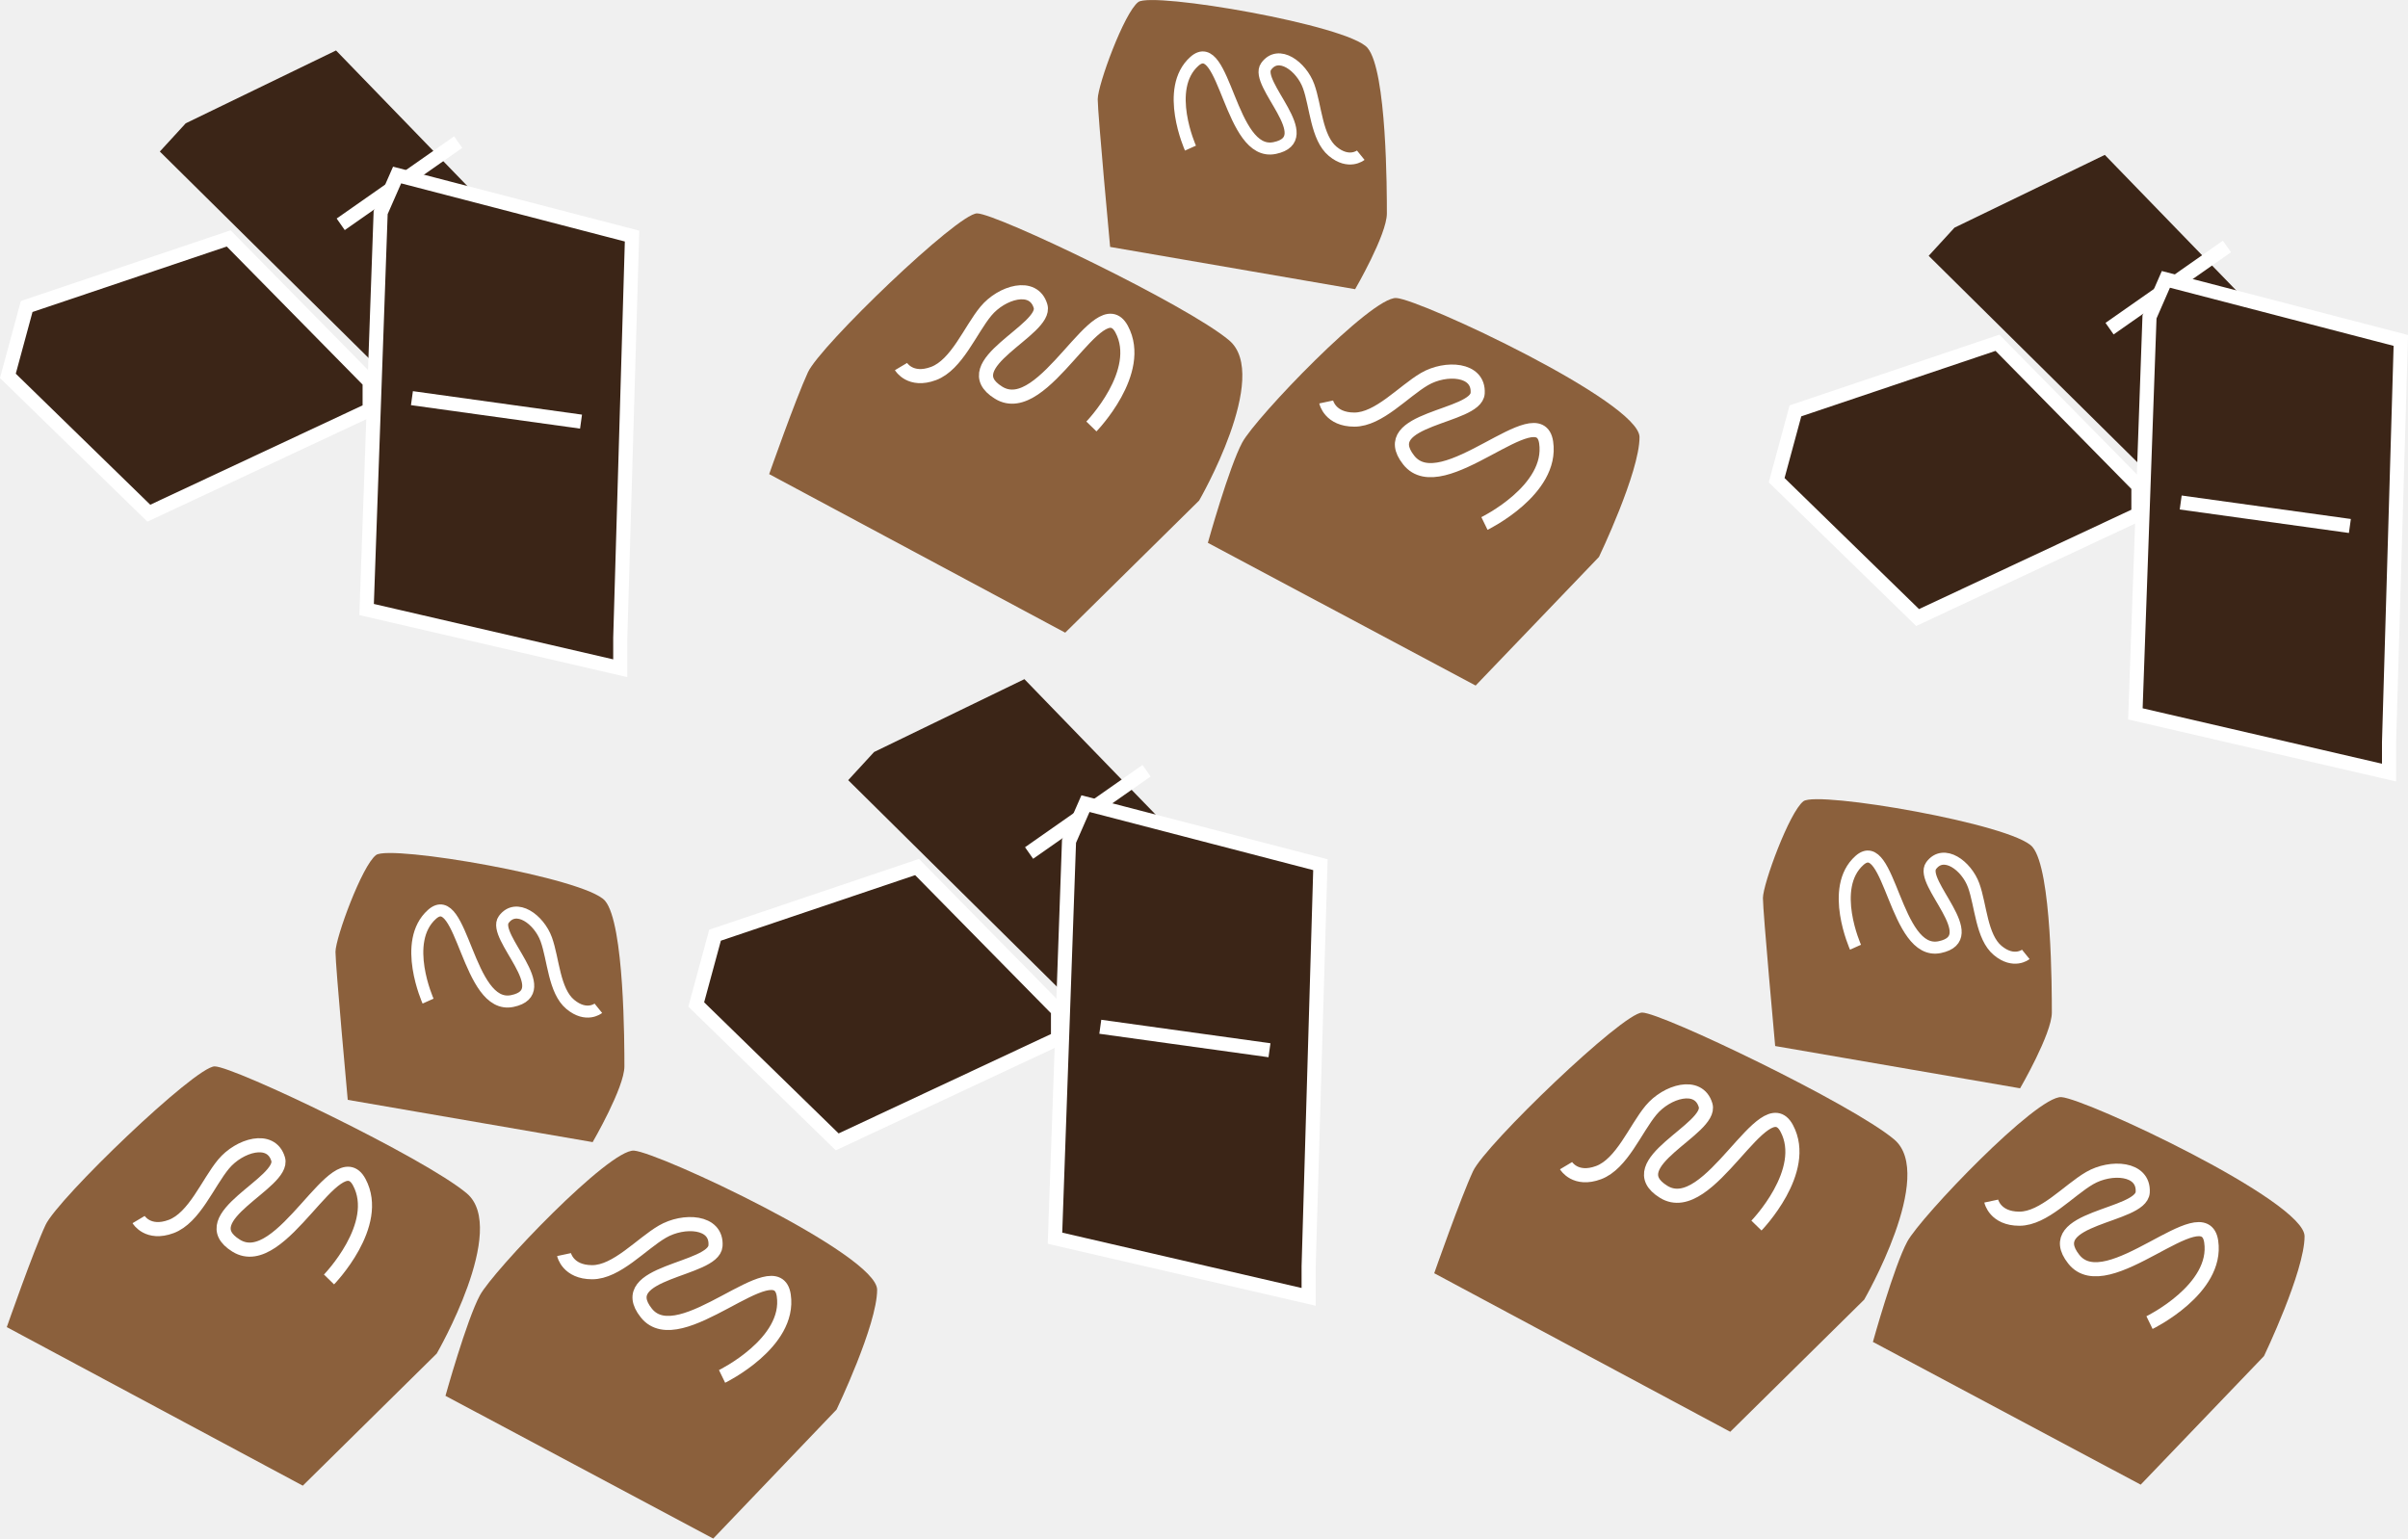
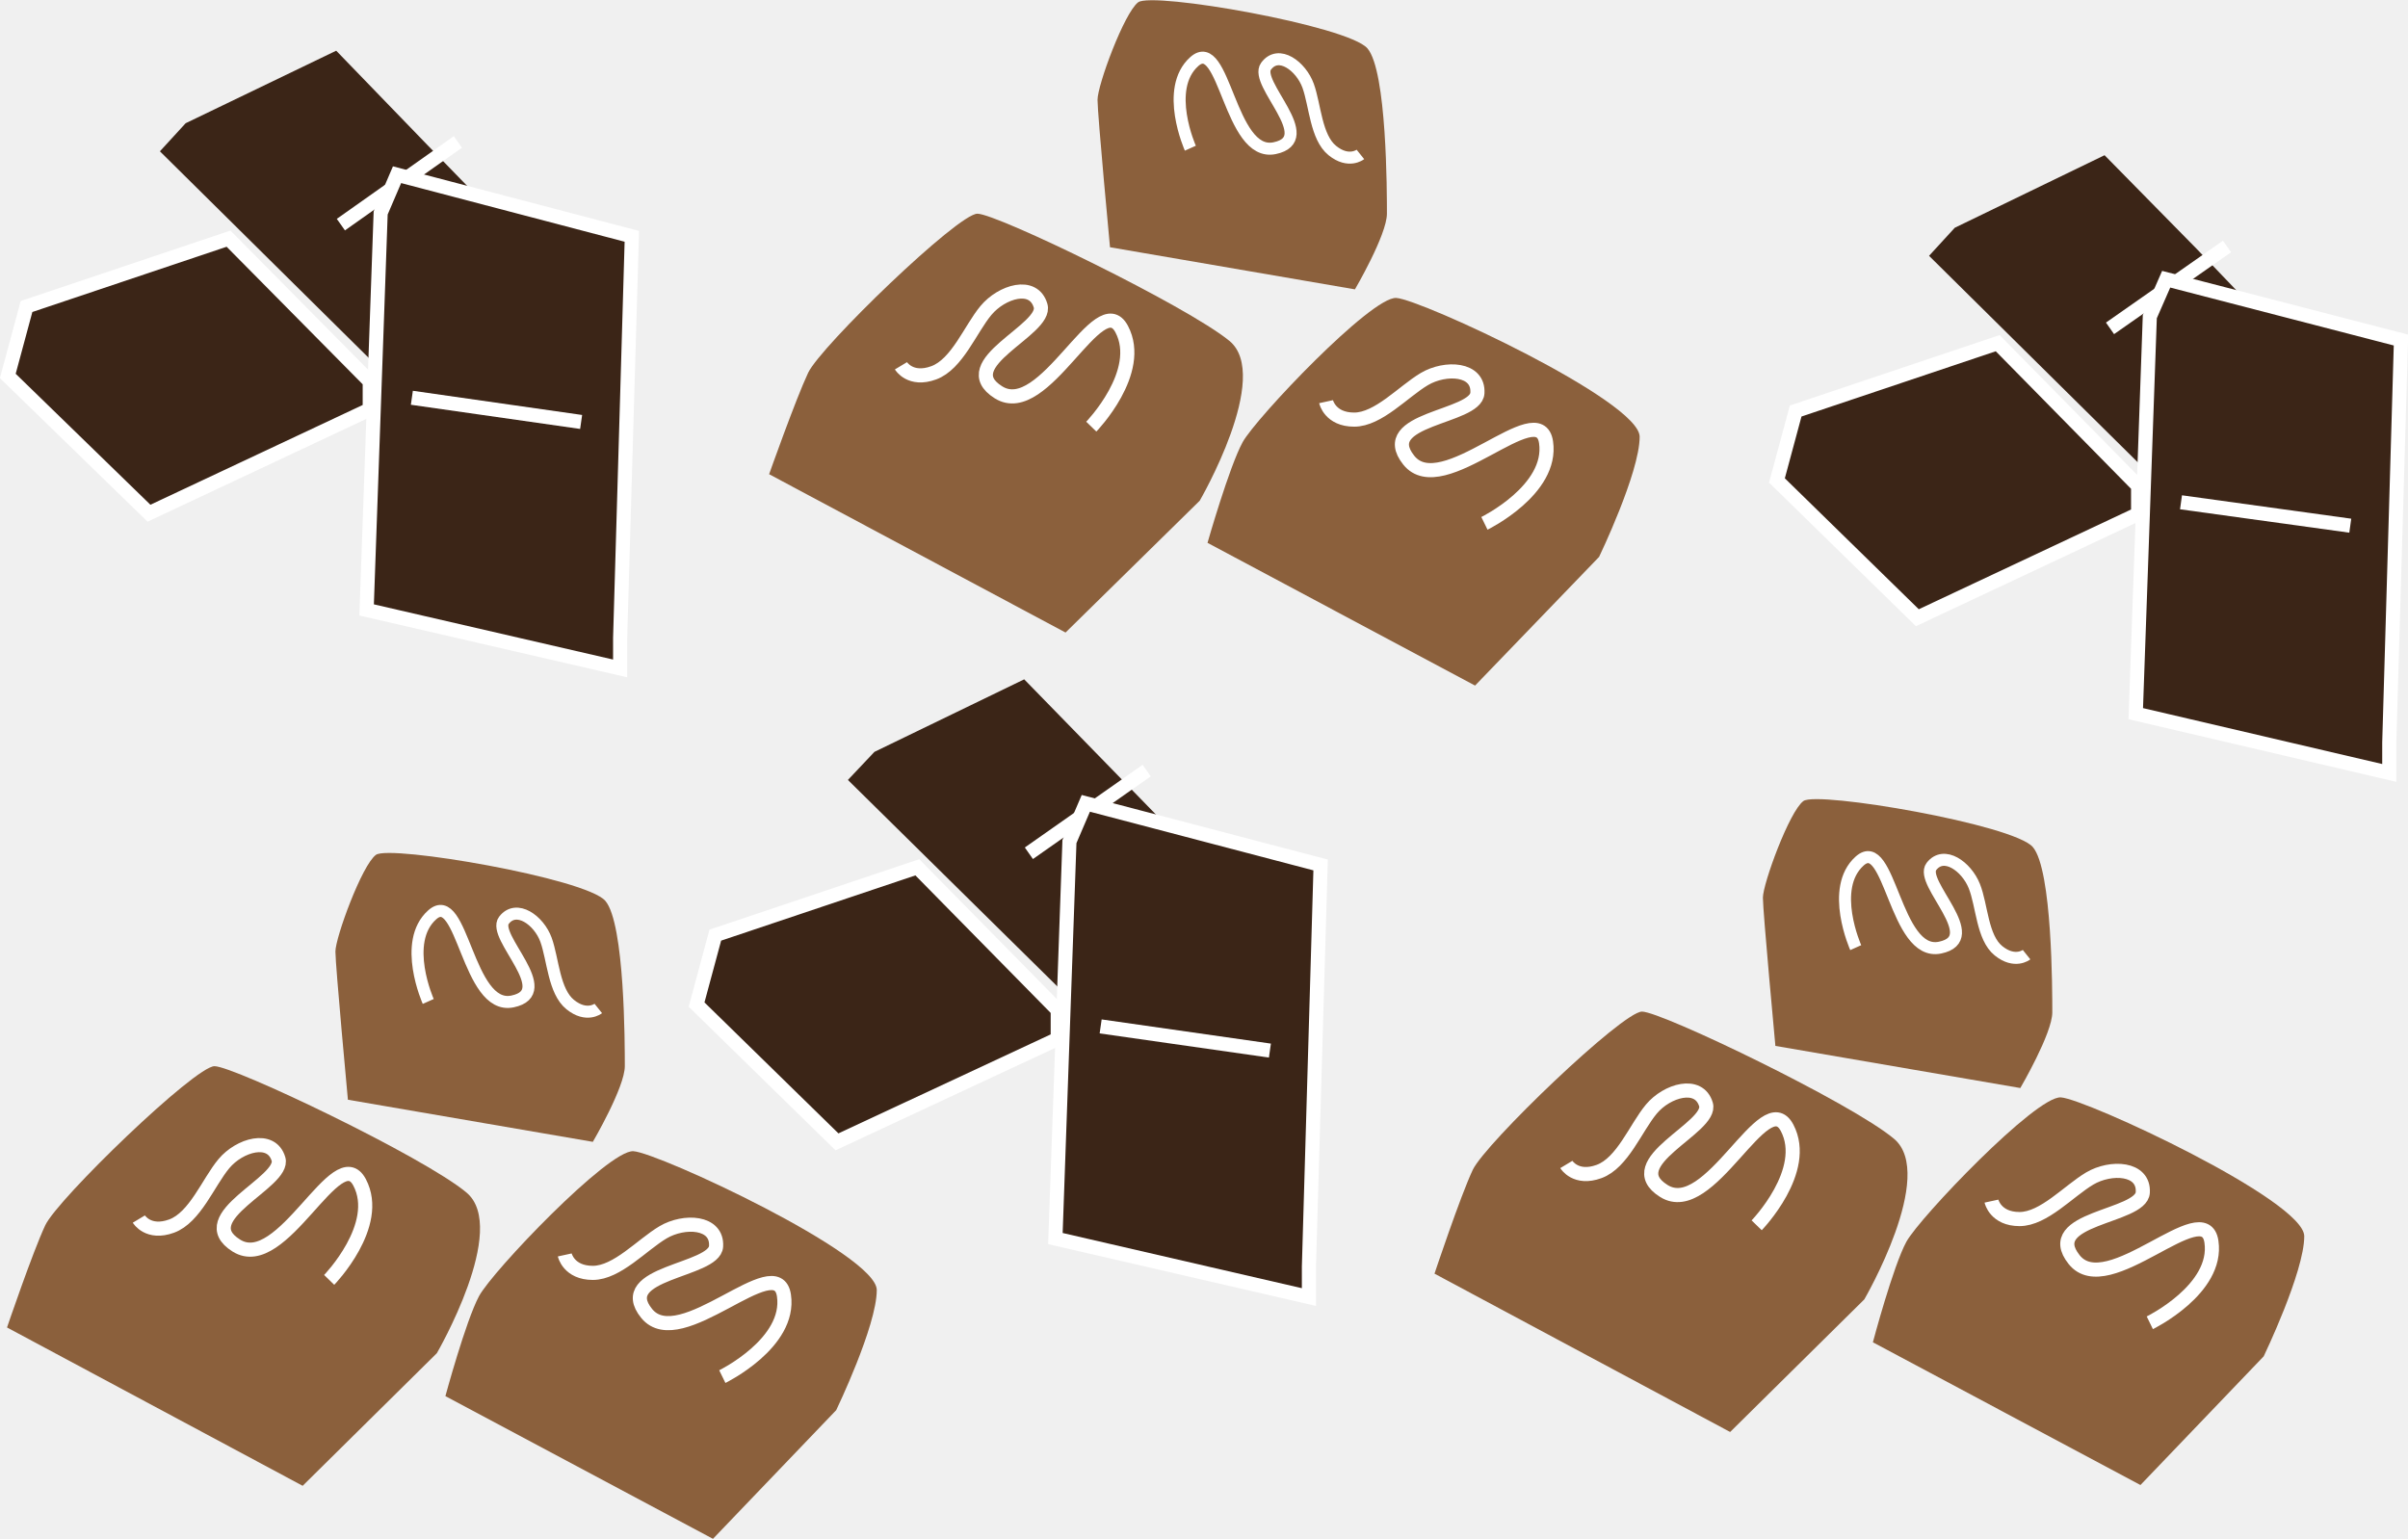
- <svg xmlns="http://www.w3.org/2000/svg" id="Layer_1" data-name="Layer 1" viewBox="0 0 308.71 197.26">
-   <defs>
-     <style>.cls-1,.cls-3{fill:#3b2517;}.cls-2,.cls-5{fill:none;}.cls-2,.cls-3,.cls-5{stroke:#fff;stroke-miterlimit:10;}.cls-2,.cls-3{stroke-width:1.81px;}.cls-4{fill:#8b603c;}.cls-5{stroke-width:1.54px;}</style>
-   </defs>
-   <polygon class="cls-1" points="131.33 87.08 112.06 96.42 108.74 100.03 137.05 128.04 150 106.35 143.05 99.18 131.33 87.08" />
-   <line class="cls-2" x1="131.93" y1="109.37" x2="146.99" y2="98.82" />
-   <polygon class="cls-3" points="139.16 103.04 137.05 107.86 135.25 158.76 167.77 166.28 167.77 162.37 169.28 110.87 139.16 103.04" />
-   <line class="cls-3" x1="141.06" y1="131.65" x2="162.75" y2="134.66" />
-   <polygon class="cls-3" points="117.57 111.17 135.64 129.54 135.64 133.16 107.33 146.41 89.26 128.79 91.67 119.91 117.57 111.17" />
-   <polygon class="cls-1" points="269.84 19.86 250.57 29.19 247.26 32.8 275.57 60.81 288.52 39.13 281.56 31.95 269.84 19.86" />
-   <line class="cls-2" x1="270.45" y1="42.14" x2="285.5" y2="31.6" />
-   <polygon class="cls-3" points="277.67 35.82 275.57 40.63 273.76 91.53 306.28 99.06 306.28 95.15 307.79 43.65 277.67 35.82" />
-   <line class="cls-3" x1="279.57" y1="64.43" x2="301.26" y2="67.44" />
-   <polygon class="cls-3" points="256.08 43.95 274.15 62.32 274.15 65.93 245.84 79.18 227.77 61.57 230.18 52.68 256.08 43.95" />
-   <polygon class="cls-1" points="43.08 6.47 23.81 15.81 20.49 19.43 48.8 47.43 61.75 25.75 54.8 18.57 43.08 6.47" />
-   <line class="cls-2" x1="43.68" y1="28.76" x2="58.74" y2="18.22" />
-   <polygon class="cls-3" points="50.91 22.44 48.8 27.25 47 78.15 79.52 85.68 79.52 81.77 81.03 30.27 50.91 22.44" />
-   <line class="cls-3" x1="52.81" y1="51.05" x2="74.49" y2="54.06" />
-   <polygon class="cls-3" points="29.32 30.57 47.39 48.94 47.39 52.55 19.08 65.8 1.01 48.19 3.42 39.3 29.32 30.57" />
-   <path class="cls-4" d="M9.14,180.43l37.95,20.33,17.17-16.94s9.26-16,3.84-20.55S38.27,147,35.79,147s-20.1,16.94-21.68,20.33S9.14,180.43,9.14,180.43Z" transform="translate(-8.27 -10.27)" />
-   <path class="cls-4" d="M52.85,151.29l31.4,5.42s4.07-7,4.07-9.71,0-18.3-2.48-21.23-27.56-7.23-29.36-5.87-5.2,10.62-5.2,12.42S52.85,151.29,52.85,151.29Z" transform="translate(-8.27 -10.27)" />
-   <path class="cls-4" d="M65.38,189.24l34.33,18.3L115.52,191s5.2-10.84,5.2-15.36-28-17.62-31.17-17.84S71.49,173.2,69.79,176.36,65.38,189.24,65.38,189.24Z" transform="translate(-8.27 -10.27)" />
-   <path class="cls-2" d="M100.84,186.75s8.81-4.29,7.91-10.39S95.42,184,91.13,178.62,99.78,173.2,100,170s-4.1-3.39-6.81-1.81-5.87,5.2-9,5.2-3.61-2.26-3.61-2.26" transform="translate(-8.27 -10.27)" />
-   <path class="cls-2" d="M50.45,174.32s6.81-7,3.88-12.47-9.9,11.77-15.78,8.14,6.27-8.05,5.38-11.09-5-1.78-7,.63-3.74,6.89-6.72,8-4.17-.89-4.17-.89" transform="translate(-8.27 -10.27)" />
-   <path class="cls-5" d="M63.15,138.63s-3.42-7.62.5-11.12,4.53,12.31,10.3,11.11-2.7-8.28-1.1-10.45,4.53,0,5.45,2.54,1,6.61,3.08,8.34,3.6.5,3.6.5" transform="translate(-8.27 -10.27)" />
-   <path class="cls-4" d="M192.14,173.52l37.95,20.33,17.17-16.94s9.26-16,3.84-20.55-29.82-16.26-32.3-16.26-20.1,16.94-21.68,20.33S192.14,173.52,192.14,173.52Z" transform="translate(-8.27 -10.27)" />
-   <path class="cls-4" d="M235.85,144.39l31.4,5.42s4.07-7,4.07-9.71,0-18.3-2.48-21.23-27.56-7.23-29.36-5.87-5.2,10.62-5.2,12.42S235.85,144.39,235.85,144.39Z" transform="translate(-8.27 -10.27)" />
-   <path class="cls-4" d="M248.38,182.33l34.33,18.3,15.81-16.49s5.2-10.84,5.2-15.36-28-17.62-31.17-17.84-18.05,15.36-19.76,18.52S248.38,182.33,248.38,182.33Z" transform="translate(-8.27 -10.27)" />
-   <path class="cls-2" d="M283.84,179.85s8.81-4.29,7.91-10.39-13.33,7.68-17.62,2.26,8.65-5.42,8.84-8.58-4.1-3.39-6.81-1.81-5.87,5.2-9,5.2-3.61-2.26-3.61-2.26" transform="translate(-8.27 -10.27)" />
-   <path class="cls-2" d="M233.45,167.41s6.81-7,3.88-12.47-9.9,11.77-15.78,8.14,6.27-8.05,5.38-11.09-5-1.78-7,.63-3.74,6.89-6.72,8-4.17-.89-4.17-.89" transform="translate(-8.27 -10.27)" />
-   <path class="cls-5" d="M246.15,131.72s-3.42-7.62.5-11.12,4.53,12.31,10.3,11.11-2.7-8.28-1.1-10.45,4.53,0,5.45,2.54,1,6.61,3.08,8.34,3.6.5,3.6.5" transform="translate(-8.27 -10.27)" />
-   <path class="cls-4" d="M106.88,71.06l37.95,20.33L162,74.45s9.26-16,3.84-20.55S136,37.63,133.53,37.63,113.43,54.58,111.85,58,106.88,71.06,106.88,71.06Z" transform="translate(-8.27 -10.27)" />
-   <path class="cls-4" d="M150.59,41.93,182,47.35s4.07-7,4.07-9.71,0-18.3-2.48-21.23S156,9.18,154.2,10.53,149,21.15,149,23,150.59,41.93,150.59,41.93Z" transform="translate(-8.27 -10.27)" />
-   <path class="cls-4" d="M163.12,79.87l34.33,18.3,15.81-16.49s5.2-10.84,5.2-15.36-28-17.62-31.17-17.84S169.23,63.84,167.53,67,163.12,79.87,163.12,79.87Z" transform="translate(-8.27 -10.27)" />
-   <path class="cls-2" d="M198.58,77.39s8.81-4.29,7.91-10.39-13.33,7.68-17.62,2.26,8.65-5.42,8.84-8.58-4.1-3.39-6.81-1.81-5.87,5.2-9,5.2-3.61-2.26-3.61-2.26" transform="translate(-8.27 -10.27)" />
-   <path class="cls-2" d="M148.19,64.95s6.81-7,3.88-12.47-9.9,11.77-15.78,8.14,6.27-8.05,5.38-11.09-5-1.78-7,.63-3.74,6.89-6.72,8-4.17-.89-4.17-.89" transform="translate(-8.27 -10.27)" />
-   <path class="cls-5" d="M160.89,29.26s-3.42-7.62.5-11.12,4.53,12.31,10.3,11.11S169,21,170.59,18.79s4.53,0,5.45,2.54,1,6.61,3.08,8.34,3.6.5,3.6.5" transform="translate(-8.27 -10.27)" />
+ <svg xmlns="http://www.w3.org/2000/svg" id="Layer_1" data-name="Layer 1" viewBox="0 0 308.7 197.3">
+   <polygon points="131.3 87.1 112.1 96.4 108.7 100 137.1 128 150 106.3 143.1 99.2 131.3 87.1" fill="#3b2517" />
+   <line x1="131.9" y1="109.4" x2="147" y2="98.8" fill="none" stroke="#fff" stroke-miterlimit="10" stroke-width="1.81" />
+   <polygon points="139.2 103 137.1 107.9 135.3 158.8 167.8 166.3 167.8 162.4 169.3 110.9 139.2 103" fill="#3b2517" stroke="#fff" stroke-miterlimit="10" stroke-width="1.81" />
+   <line x1="141.1" y1="131.6" x2="162.8" y2="134.7" fill="none" stroke="#fff" stroke-miterlimit="10" stroke-width="1.81" />
+   <polygon points="117.6 111.2 135.6 129.5 135.6 133.2 107.3 146.4 89.3 128.8 91.7 119.9 117.6 111.2" fill="#3b2517" stroke="#fff" stroke-miterlimit="10" stroke-width="1.81" />
+   <polygon points="269.8 19.9 250.6 29.2 247.3 32.8 275.6 60.8 288.5 39.1 281.6 31.9 269.8 19.9" fill="#3b2517" />
+   <line x1="270.5" y1="42.1" x2="285.5" y2="31.6" fill="none" stroke="#fff" stroke-miterlimit="10" stroke-width="1.81" />
+   <polygon points="277.7 35.8 275.6 40.6 273.8 91.5 306.3 99.1 306.3 95.2 307.8 43.6 277.7 35.8" fill="#3b2517" stroke="#fff" stroke-miterlimit="10" stroke-width="1.81" />
+   <line x1="279.6" y1="64.4" x2="301.3" y2="67.4" fill="none" stroke="#fff" stroke-miterlimit="10" stroke-width="1.81" />
+   <polygon points="256.1 44 274.1 62.3 274.1 65.9 245.8 79.2 227.8 61.6 230.2 52.7 256.1 44" fill="#3b2517" stroke="#fff" stroke-miterlimit="10" stroke-width="1.81" />
+   <polygon points="43.1 6.5 23.8 15.8 20.5 19.4 48.8 47.4 61.8 25.8 54.8 18.6 43.1 6.5" fill="#3b2517" />
+   <line x1="43.7" y1="28.8" x2="58.7" y2="18.2" fill="none" stroke="#fff" stroke-miterlimit="10" stroke-width="1.81" />
+   <polygon points="50.9 22.4 48.8 27.3 47 78.2 79.5 85.7 79.5 81.8 81 30.3 50.9 22.4" fill="#3b2517" stroke="#fff" stroke-miterlimit="10" stroke-width="1.81" />
+   <line x1="52.8" y1="51" x2="74.5" y2="54.1" fill="none" stroke="#fff" stroke-miterlimit="10" stroke-width="1.81" />
+   <polygon points="29.3 30.6 47.4 48.9 47.4 52.5 19.1 65.8 1 48.2 3.4 39.3 29.3 30.6" fill="#3b2517" stroke="#fff" stroke-miterlimit="10" stroke-width="1.81" />
+   <path d="M.9,170.2l37.9,20.3L56,173.5s9.3-16,3.8-20.6S30,136.7,27.5,136.7,7.4,153.7,5.8,157.1.9,170.2.9,170.2Z" fill="#8b603c" />
+   <path d="M44.6,141,76,146.4s4.1-7,4.1-9.7,0-18.3-2.5-21.2-27.6-7.2-29.4-5.9S43,120.2,43,122,44.6,141,44.6,141Z" fill="#8b603c" />
+   <path d="M57.1,179l34.3,18.3,15.8-16.5s5.2-10.8,5.2-15.4-28-17.6-31.2-17.8-18.1,15.4-19.8,18.6S57.1,179,57.1,179Z" fill="#8b603c" />
+   <path d="M92.6,176.5s8.8-4.3,7.9-10.4-13.3,7.6-17.6,2.3,8.7-5.4,8.9-8.6-4.1-3.4-6.8-1.8-5.9,5.2-9,5.2-3.6-2.3-3.6-2.3" fill="none" stroke="#fff" stroke-miterlimit="10" stroke-width="1.81" />
+   <path d="M42.2,164.1s6.8-7,3.9-12.5-9.9,11.8-15.8,8.1,6.3-8.1,5.4-11.1-5-1.8-7,.6-3.7,6.9-6.7,8-4.2-.9-4.2-.9" fill="none" stroke="#fff" stroke-miterlimit="10" stroke-width="1.81" />
+   <path d="M54.9,128.4s-3.4-7.6.5-11.1,4.5,12.3,10.3,11.1-2.7-8.3-1.1-10.4,4.5,0,5.4,2.5,1,6.6,3.1,8.3,3.6.5,3.6.5" fill="none" stroke="#fff" stroke-miterlimit="10" stroke-width="1.54" />
+   <path d="M183.9,163.3l37.9,20.3L239,166.6s9.3-16,3.8-20.6-29.8-16.3-32.3-16.3-20.1,16.9-21.7,20.3S183.9,163.3,183.9,163.3Z" fill="#8b603c" />
+   <path d="M227.6,134.1l31.4,5.4s4.1-7,4.1-9.7,0-18.3-2.5-21.2-27.6-7.2-29.4-5.9-5.2,10.6-5.2,12.4S227.6,134.1,227.6,134.1Z" fill="#8b603c" />
+   <path d="M240.1,172.1l34.3,18.3,15.8-16.5s5.2-10.8,5.2-15.4-28-17.6-31.2-17.8-18.1,15.4-19.8,18.5S240.1,172.1,240.1,172.1Z" fill="#8b603c" />
+   <path d="M275.6,169.6s8.8-4.3,7.9-10.4-13.3,7.7-17.6,2.3,8.6-5.4,8.8-8.6-4.1-3.4-6.8-1.8-5.9,5.2-9,5.2-3.6-2.3-3.6-2.3" fill="none" stroke="#fff" stroke-miterlimit="10" stroke-width="1.81" />
+   <path d="M225.2,157.1s6.8-7,3.9-12.5-9.9,11.8-15.8,8.1,6.3-8.1,5.4-11.1-5-1.8-7,.6-3.7,6.9-6.7,8-4.2-.9-4.2-.9" fill="none" stroke="#fff" stroke-miterlimit="10" stroke-width="1.81" />
+   <path d="M237.9,121.5s-3.4-7.6.5-11.1,4.5,12.3,10.3,11.1-2.7-8.3-1.1-10.4,4.5,0,5.5,2.5,1,6.6,3.1,8.3,3.6.5,3.6.5" fill="none" stroke="#fff" stroke-miterlimit="10" stroke-width="1.54" />
+   <path d="M98.6,60.8l38,20.3,17.2-16.9s9.3-16,3.8-20.5-29.8-16.3-32.3-16.3-20.1,17-21.7,20.4S98.6,60.8,98.6,60.8Z" fill="#8b603c" />
+   <path d="M142.3,31.7l31.4,5.4s4.1-7,4.1-9.7,0-18.3-2.5-21.2S147.7-1.1,145.9.3s-5.2,10.6-5.2,12.5S142.3,31.7,142.3,31.7Z" fill="#8b603c" />
+   <path d="M154.8,69.6l34.3,18.3L205,71.4s5.2-10.8,5.2-15.4-28-17.6-31.2-17.8S161,53.6,159.3,56.7,154.8,69.6,154.8,69.6Z" fill="#8b603c" />
+   <path d="M190.3,67.1s8.8-4.3,7.9-10.4-13.3,7.7-17.6,2.3,8.6-5.4,8.8-8.6-4.1-3.4-6.8-1.8-5.9,5.2-9,5.2-3.6-2.3-3.6-2.3" fill="none" stroke="#fff" stroke-miterlimit="10" stroke-width="1.81" />
+   <path d="M139.9,54.7s6.8-7,3.9-12.5S133.9,54,128,50.3s6.3-8,5.4-11.1-5-1.8-7,.6-3.7,6.9-6.7,8-4.2-.9-4.2-.9" fill="none" stroke="#fff" stroke-miterlimit="10" stroke-width="1.81" />
+   <path d="M152.6,19s-3.4-7.6.5-11.1,4.5,12.3,10.3,11.1-2.7-8.3-1.1-10.5,4.5,0,5.4,2.5,1,6.6,3.1,8.3,3.6.5,3.6.5" fill="none" stroke="#fff" stroke-miterlimit="10" stroke-width="1.54" />
</svg>
